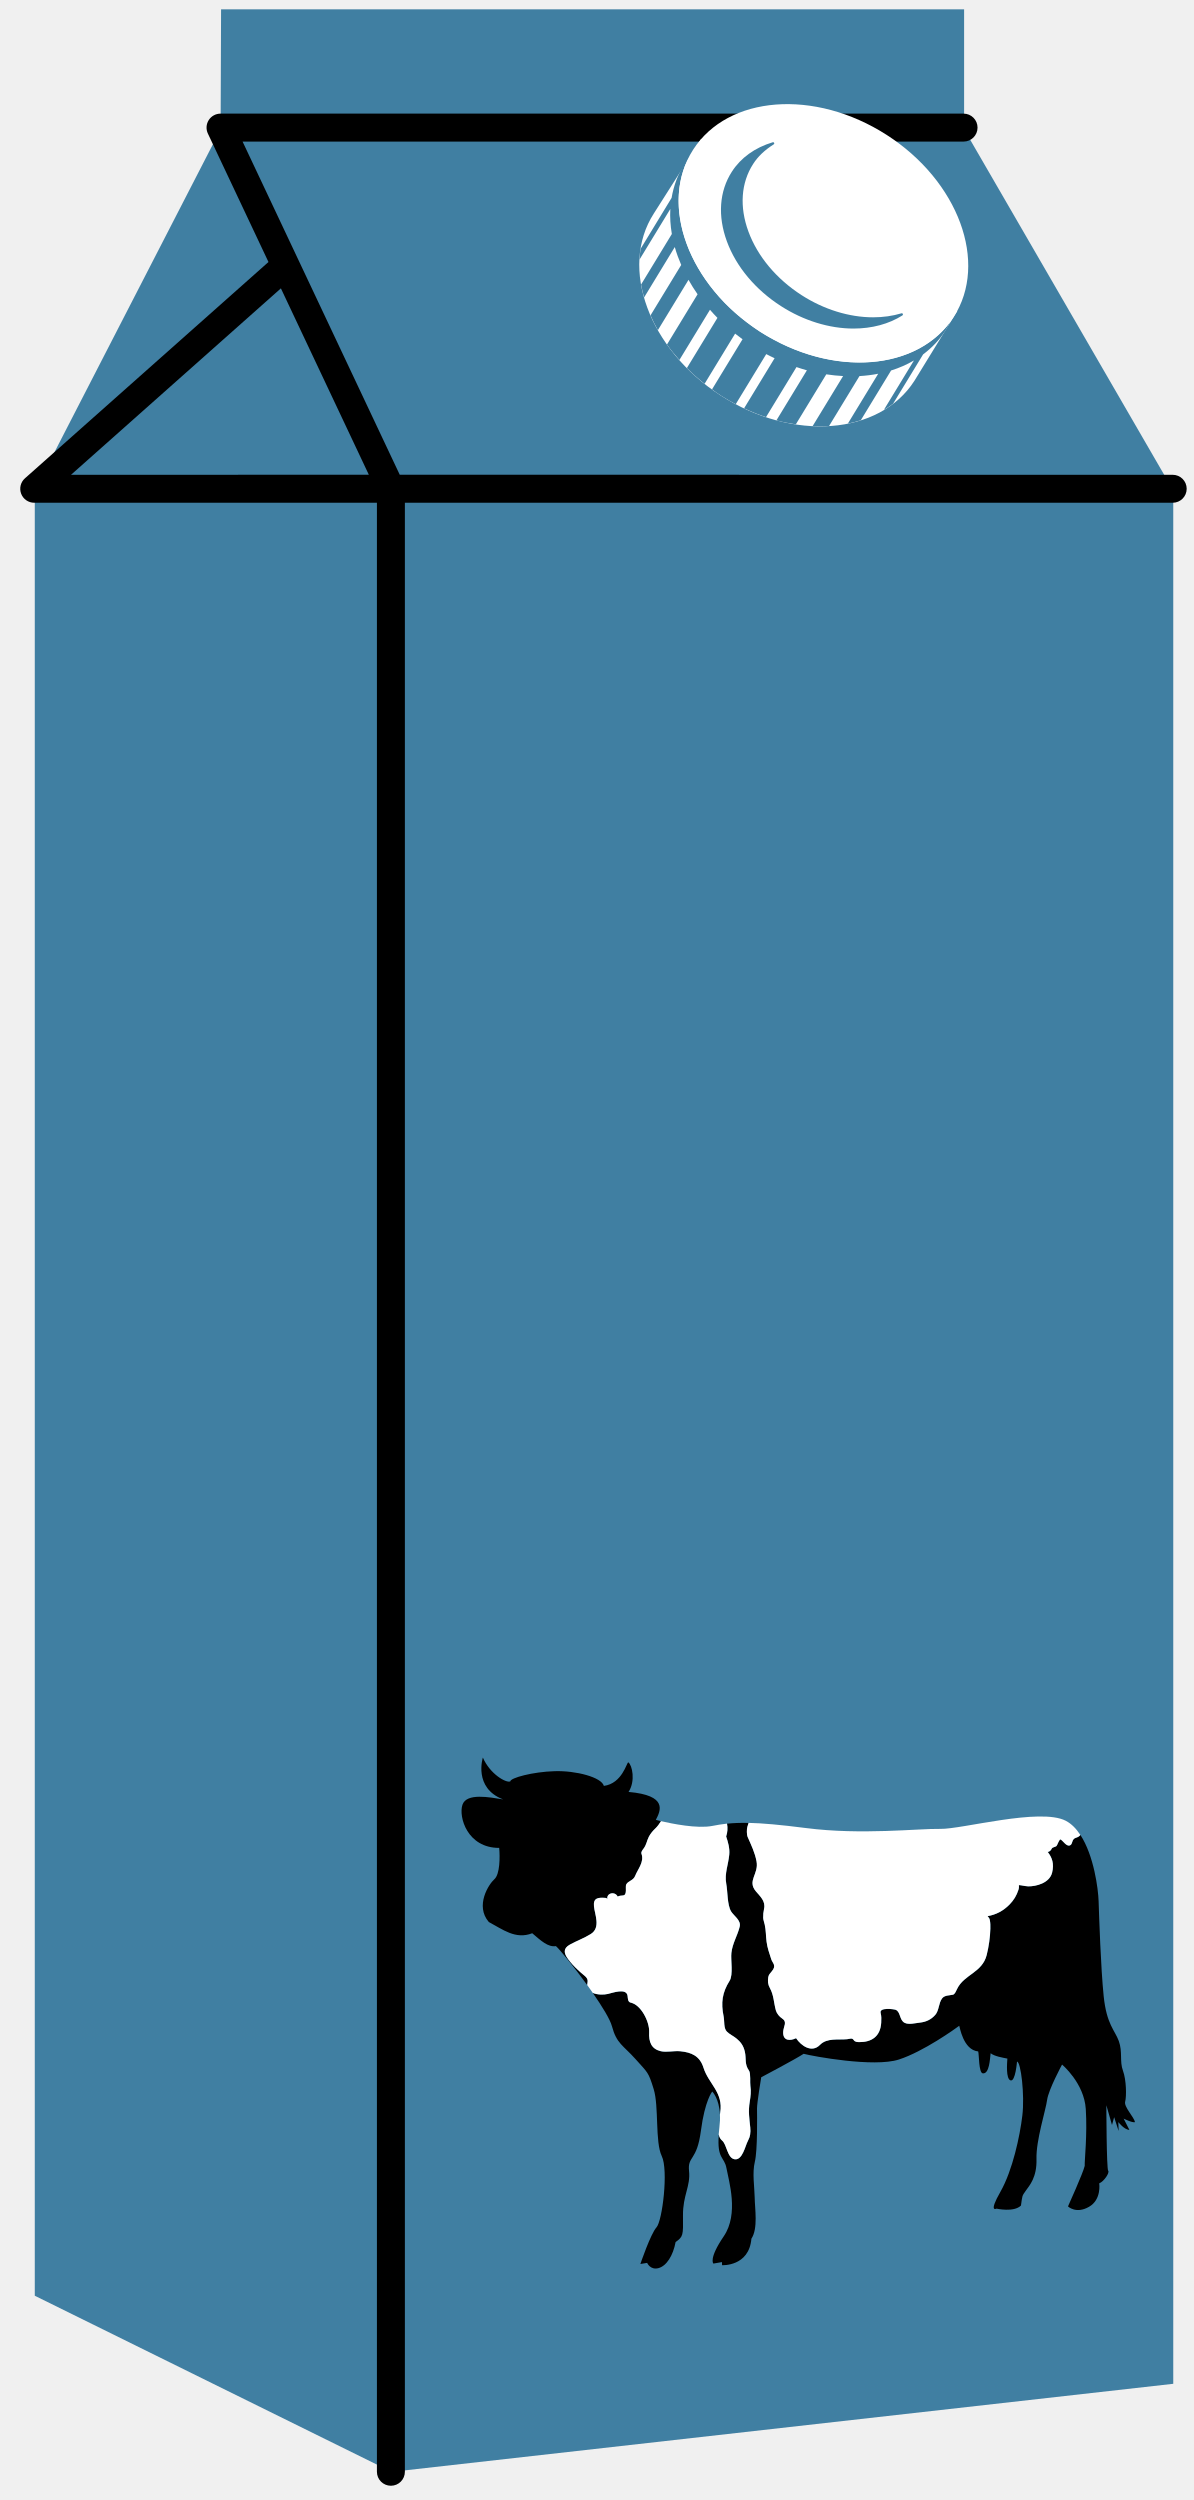
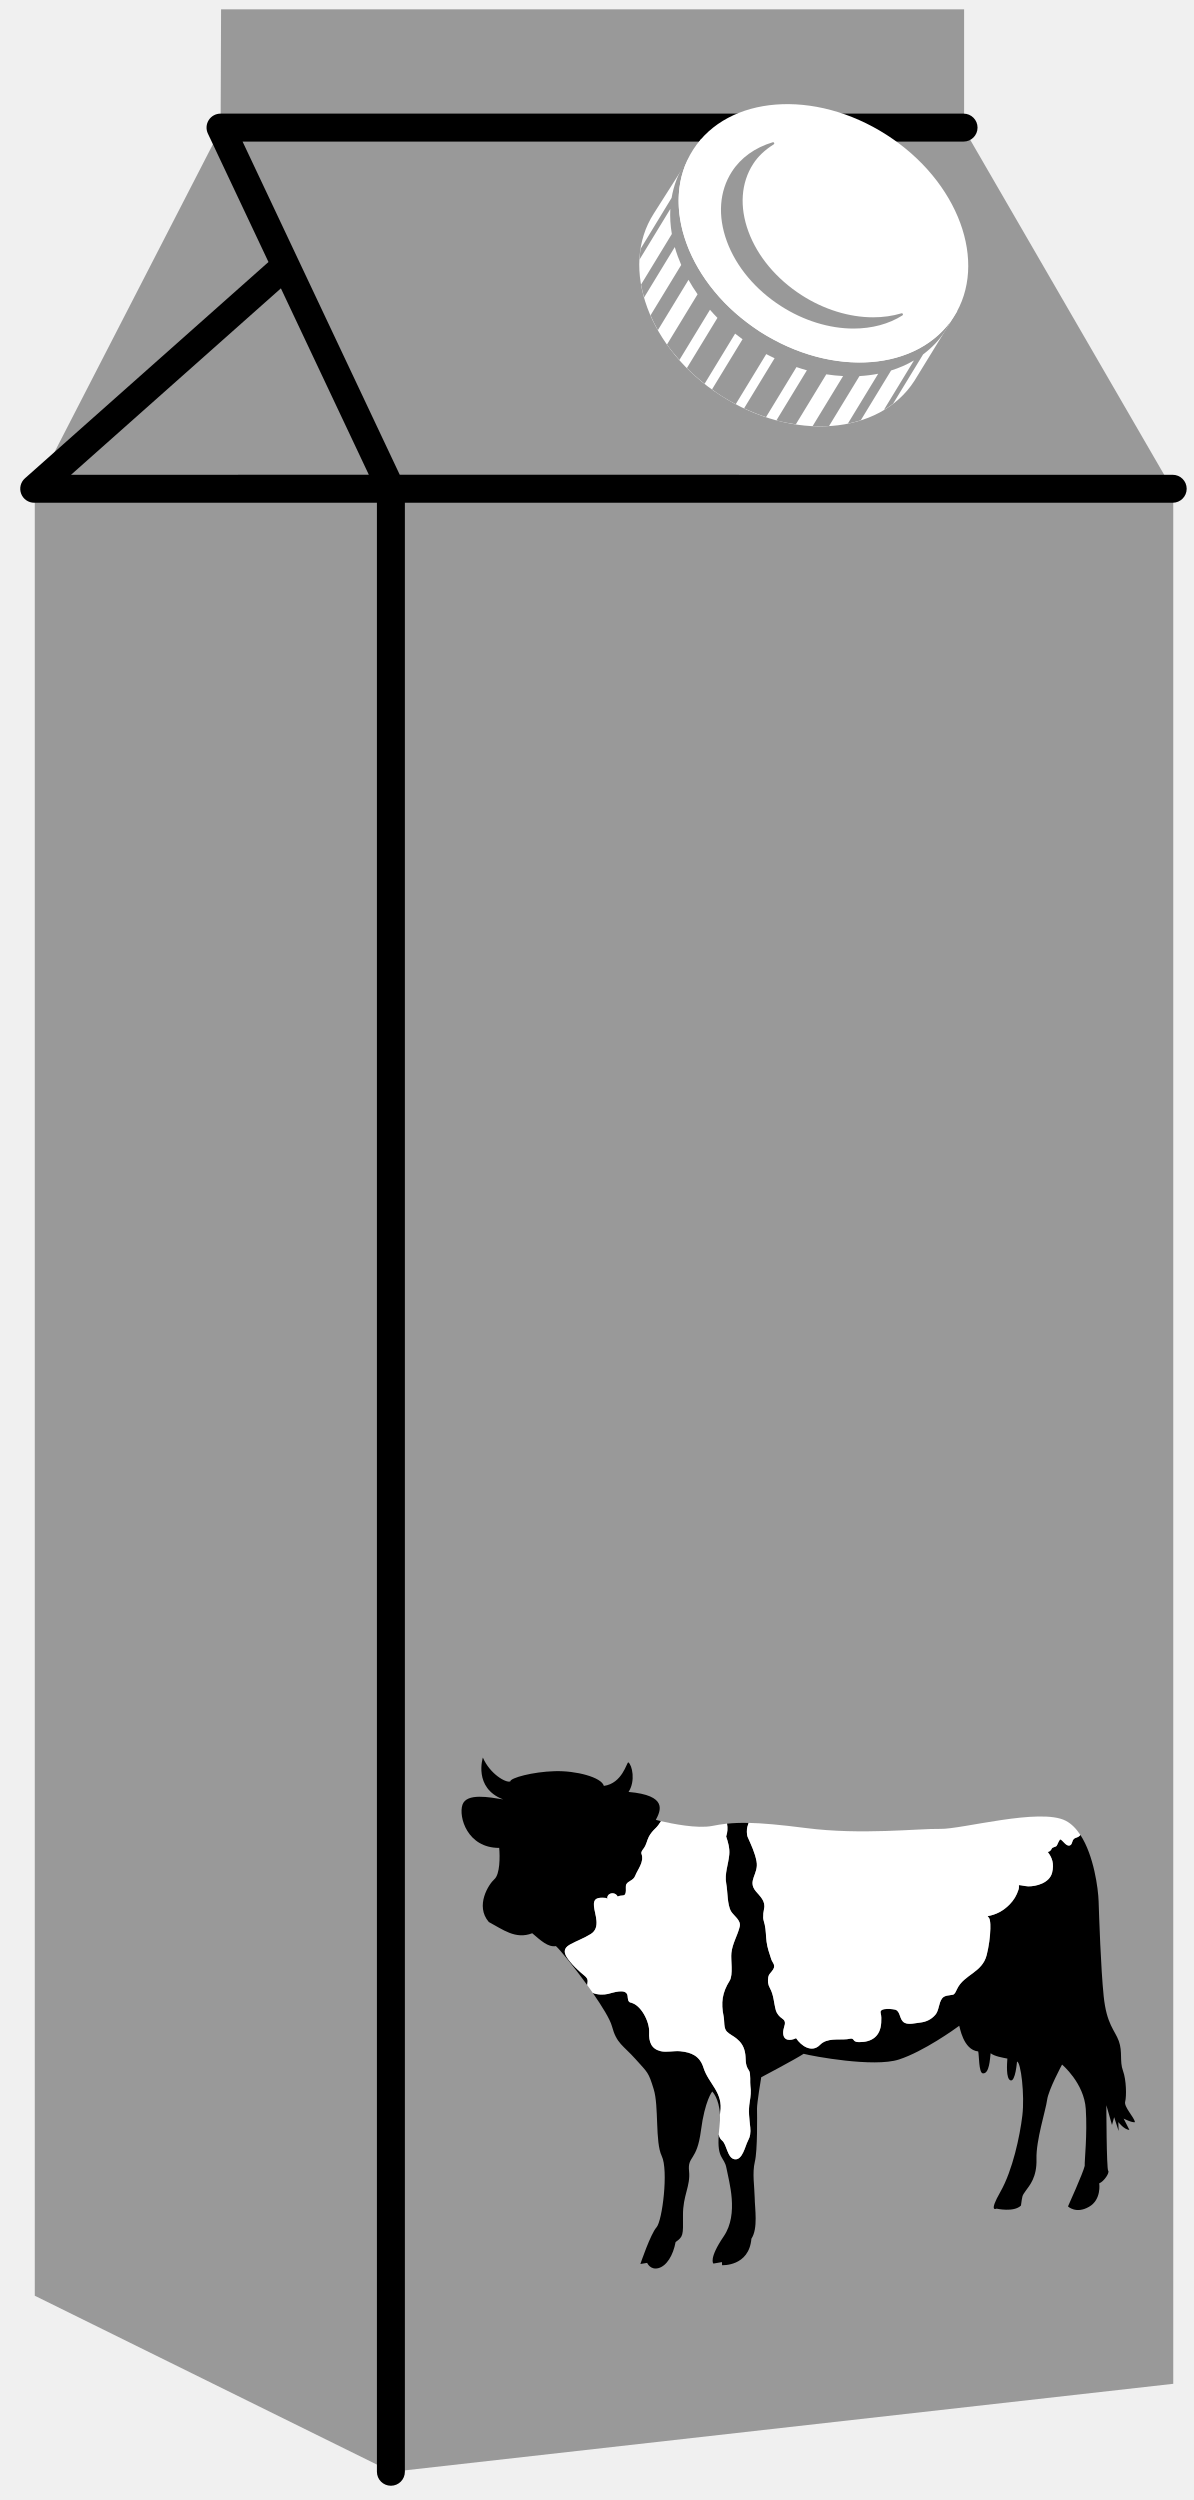
<svg xmlns="http://www.w3.org/2000/svg" version="1.1" id="Layer_1" x="0px" y="0px" width="128.016px" height="268.26px" viewBox="0 0 128.016 268.26" enable-background="new 0 0 128.016 268.26" xml:space="preserve">
  <g>
-     <polygon fill="#407fa2" points="125.89,52.621 103.453,13.873 103.453,1 23.722,1 23.673,13.873 3.732,52.627 3.732,246.342    42.004,265.231 42.004,265.242 125.895,255.791 125.895,52.621  " />
+     <polygon fill="#999999" points="125.89,52.621 103.453,13.873 103.453,1 23.722,1 23.673,13.873 3.732,52.627 3.732,246.342    42.004,265.231 42.004,265.242 125.895,255.791 125.895,52.621  " />
  </g>
  <path d="M125.836,50.947l-82.942-0.005L26.029,15.193h77.365c0.828,0,1.5-0.671,1.5-1.5s-0.672-1.5-1.5-1.5H23.663  c-0.514,0-0.992,0.263-1.267,0.697c-0.275,0.434-0.309,0.979-0.089,1.443l6.501,13.781L2.676,51.326  c-0.466,0.414-0.627,1.072-0.406,1.654c0.222,0.583,0.78,0.967,1.402,0.967l36.773-0.005v211.289c0,0.828,0.671,1.5,1.5,1.5  s1.5-0.672,1.5-1.5V53.942l82.391,0.005c0.828,0,1.5-0.671,1.5-1.5C127.336,51.619,126.664,50.947,125.836,50.947z M30.141,30.941  l9.436,20.001L7.62,50.947L30.141,30.941z" />
  <path d="M67.8,214.272c-0.101,0.494-0.264,1.191-0.141,1.733c0.013-0.185,0.04-0.392,0.073-0.61  C67.795,214.979,67.811,214.604,67.8,214.272" />
  <g id="cowB">
    <path d="M61.162,208.658c0.753-0.414,1.528-0.685,2.255-1.146c1.053-0.682,0.407-2.064,0.319-2.938   c-0.095-0.914,0.425-0.982,1.212-0.922c0.104,0.004,0.205,0.051,0.232,0.164c-0.163-0.679,0.803-0.92,1.1-0.301   c0.16-0.093,0.324-0.109,0.573-0.125c0.492-0.033,0.209-0.939,0.344-1.183c0.221-0.399,0.744-0.401,0.948-0.899   c0.309-0.771,0.997-1.513,0.69-2.382c-0.069-0.202,0.104-0.401,0.205-0.539c0.351-0.469,0.33-0.79,0.588-1.307   c0.18-0.342,0.451-0.658,0.725-0.912c0.224-0.215,0.406-0.483,0.574-0.75c-0.342-0.078-0.555-0.139-0.555-0.139   c0.519-0.982,1.314-2.626-2.926-2.998c0.765-1.169,0.395-2.873-0.025-3.177c-0.179,0.002-0.635,2.261-2.624,2.531   c-0.244-0.926-3.001-1.658-5.296-1.58c-2.324,0.068-4.745,0.717-4.745,1.098c-0.453,0.191-2.18-0.79-2.943-2.559   c0,0-1.045,3.254,2.175,4.49c-1.47-0.234-3.921-0.719-4.364,0.572c-0.441,1.305,0.528,4.646,3.942,4.631   c0.087,0.945,0.089,2.824-0.518,3.361c-0.605,0.535-2.097,2.846-0.596,4.592c1.478,0.781,2.863,1.91,4.659,1.204   c0.936,0.798,1.699,1.521,2.54,1.38c0.405,0.344,1.935,2.215,3.36,4.18c0.01-0.355,0.195-0.597-0.283-0.997   c-0.247-0.198-0.49-0.405-0.719-0.627c-0.393-0.362-0.737-0.729-1.058-1.168C60.497,209.599,60.399,209.078,61.162,208.658z" />
    <path d="M77.285,226.695c0.349-2.179-1.244-3.068-1.799-4.824c-0.396-1.263-1.302-1.646-2.487-1.761   c-0.649-0.065-1.495,0.142-2.111-0.01c-1.002-0.25-1.28-0.985-1.229-2.03c0.053-1.138-0.89-2.957-1.969-3.173   c-0.341-0.075-0.311-0.465-0.349-0.739c-0.127-0.867-1.62-0.308-2.115-0.197c-0.415,0.101-1.114,0.106-1.615-0.11   c1.002,1.442,1.851,2.825,2.05,3.562c0.503,1.891,1.195,2.037,2.538,3.541c1.332,1.492,1.373,1.363,1.945,3.221   c0.572,1.854,0.136,5.668,0.863,7.176c0.73,1.492,0.07,6.965-0.563,7.654c-0.631,0.695-1.73,3.932-1.73,3.932l0.728-0.121   c0,0,0.331,0.795,1.211,0.564c0.875-0.234,1.576-1.361,1.841-2.797c0.819-0.598,0.819-0.678,0.793-2.855   c-0.022-2.172,0.825-3.131,0.651-4.771c-0.174-1.644,0.848-1.031,1.271-4.308c0.425-3.27,1.216-4.219,1.216-4.219   s0.742,0.703,0.829,2.479C77.267,226.832,77.277,226.769,77.285,226.695z" />
    <path d="M121.791,227.715c-0.104-0.543-1.208-1.643-1.056-2.198c0.148-0.556,0.136-2.308-0.236-3.318   c-0.378-1.019-0.024-2.014-0.447-3.188c-0.426-1.17-1.308-1.768-1.623-4.813c-0.312-3.045-0.486-8.461-0.544-10.191   c-0.041-1.33-0.511-4.912-1.953-7.109c-0.081,0.129-0.233,0.232-0.482,0.308c-0.508,0.147-0.29,0.746-0.688,0.83   c-0.347,0.075-0.665-0.474-0.938-0.646c-0.146-0.096-0.366,0.63-0.455,0.701c-0.146,0.121-0.424,0.108-0.51,0.283   c-0.109,0.229-0.262,0.321-0.426,0.353c0.461,0.596,0.709,1.25,0.468,2.219c-0.283,1.13-1.732,1.483-2.57,1.471   c-0.236-0.007-0.47-0.062-0.702-0.1c-0.49-0.078-0.179-0.049-0.332,0.444c-0.206,0.647-0.503,1.123-0.939,1.58   c-0.713,0.736-1.495,1.115-2.379,1.274c0.109,0.125,0.213,0.244,0.24,0.421c0.062,0.321,0.062,0.594,0.056,0.928   c-0.023,0.918-0.171,1.922-0.391,2.808c-0.476,1.912-2.427,2.092-3.173,3.643c-0.091,0.186-0.234,0.57-0.442,0.627   c-0.375,0.09-0.906,0.045-1.171,0.396c-0.387,0.508-0.314,1.278-0.73,1.764c-0.453,0.523-1.024,0.77-1.654,0.834   c-0.468,0.051-1.195,0.254-1.638,0.025c-0.57-0.291-0.423-1.154-0.946-1.39c-0.157-0.074-1.793-0.306-1.629,0.326   c0.092,0.358,0.082,0.666,0.062,1.043c-0.087,1.557-1.12,2.101-2.337,2.088c-0.218,0-0.482-0.004-0.614-0.219   c-0.178-0.265-0.393-0.121-0.722-0.089c-0.927,0.089-2.142-0.163-2.895,0.604c-0.875,0.904-2.02,0.117-2.569-0.715   c-0.626,0.312-1.429,0.312-1.383-0.674c0.026-0.615,0.483-1.056-0.122-1.447c-0.27-0.17-0.562-0.514-0.661-0.853   c-0.235-0.854-0.217-1.635-0.65-2.422c-0.215-0.381-0.225-0.729-0.168-1.146c0.037-0.267,0.214-0.437,0.365-0.615   c0.562-0.645,0.098-0.877-0.041-1.305c-0.202-0.627-0.421-1.229-0.504-1.883c-0.078-0.615-0.065-1.232-0.196-1.83   c-0.031-0.171-0.169-0.546-0.169-0.738c-0.005-0.326,0.021-0.637,0.092-0.957c0.198-0.834-0.447-1.375-0.872-1.883   c-0.97-1.156,0.327-1.847,0.067-3.229c-0.174-0.918-0.574-1.754-0.944-2.588c-0.123-0.274-0.117-0.839-0.036-1.113   c0.036-0.115,0.077-0.271,0.132-0.418c-0.927-0.023-1.664,0.012-2.316,0.08c0.091,0.494,0.054,0.932-0.094,1.375   c0.21,0.629,0.396,1.264,0.335,1.938c-0.097,1.065-0.528,2.062-0.324,3.135c0.16,0.845,0.097,2.257,0.523,2.974   c0.267,0.447,1.082,0.949,0.925,1.613c-0.232,0.977-0.78,1.791-0.896,2.838c-0.085,0.727,0.217,2.34-0.192,2.989   c-0.799,1.271-0.939,2.365-0.645,3.806c0.105,0.494-0.012,1.293,0.35,1.643c0.305,0.307,0.688,0.467,1.013,0.73   c0.478,0.386,0.769,0.787,0.915,1.424c0.185,0.776-0.061,1.326,0.453,2.043c0.194,0.274,0.09,1.32,0.145,1.643   c0.094,0.555,0.021,1.135-0.072,1.699c-0.168,1.023-0.04,1.787,0.058,2.76c0.053,0.531,0.003,0.965-0.263,1.453   c-0.271,0.49-0.571,2.09-1.417,1.951c-0.802-0.128-0.819-1.586-1.348-2.012c-0.191-0.158-0.299-0.385-0.356-0.646   c-0.209,2.67,0.594,2.357,0.822,3.609c0.246,1.365,1.355,4.899-0.288,7.307c-1.659,2.438-1.114,2.93-1.114,2.93l0.92-0.158   l0.009,0.332c0,0,2.895,0.168,3.15-2.844c0.733-1.104,0.366-3.229,0.352-4.399c-0.019-1.16-0.278-2.654,0.016-3.854   c0.3-1.197,0.242-5.086,0.233-5.691c-0.011-0.604,0.452-3.377,0.452-3.377s3.696-1.95,4.551-2.518   c0.973,0.256,7.553,1.486,10.228,0.611c2.627-0.85,6.043-3.297,6.47-3.619c0.048,0.049,0.403,2.594,2.033,2.754   c0.104,0.326,0.048,2.297,0.491,2.352c0.712,0.086,0.766-1.539,0.842-2.157c0.436,0.336,1.278,0.469,1.797,0.573   c-0.032,0.5-0.172,2.183,0.345,2.34c0.52,0.16,0.689-2.014,0.689-2.014c0.417,0.004,0.839,3.594,0.573,5.787   c-0.26,2.201-1.046,5.887-2.348,8.172c-1.319,2.307-0.425,1.814-0.425,1.814s1.853,0.424,2.624-0.328   c0.159-1.084,0.098-1.004,0.511-1.584c0.406-0.576,1.212-1.43,1.156-3.418c-0.06-1.984,0.991-5.219,1.14-6.334   c0.151-1.113,1.604-3.793,1.604-3.793s2.37,1.98,2.546,4.771c0.175,2.791-0.141,5.446-0.115,6.1   c-0.161,0.734-1.794,4.35-1.794,4.35s0.858,0.84,2.246,0.047c1.376-0.774,1.105-2.524,1.105-2.524   c0.519-0.199,1.143-1.163,0.963-1.349c-0.184-0.188-0.197-7.031-0.197-7.031l0.604,2.115l0.232-0.834l0.479,1.482L120,227.704   c0,0,0.622,0.82,1.188,0.842l-0.62-1.215C120.561,227.328,121.497,227.808,121.791,227.715z" />
  </g>
  <g id="cowW">
    <path fill="#FFFFFF" d="M114.357,195.374c-2.746-1.42-11.156,0.92-13.453,0.873c-2.328-0.047-8.466,0.676-14.407-0.088   c-2.803-0.359-4.721-0.527-6.171-0.557c-0.055,0.147-0.096,0.303-0.132,0.418c-0.078,0.276-0.084,0.84,0.039,1.114   c0.37,0.834,0.771,1.67,0.943,2.589c0.26,1.385-1.036,2.073-0.066,3.229c0.425,0.508,1.07,1.049,0.872,1.883   c-0.071,0.32-0.098,0.631-0.092,0.957c0,0.192,0.138,0.567,0.168,0.738c0.132,0.598,0.118,1.215,0.197,1.831   c0.083,0.652,0.302,1.255,0.504,1.882c0.139,0.428,0.603,0.661,0.041,1.305c-0.15,0.181-0.328,0.351-0.366,0.615   c-0.056,0.418-0.047,0.766,0.168,1.146c0.436,0.787,0.415,1.566,0.651,2.422c0.098,0.34,0.393,0.683,0.661,0.853   c0.605,0.394,0.148,0.832,0.122,1.447c-0.046,0.985,0.757,0.985,1.383,0.674c0.55,0.832,1.694,1.619,2.569,0.715   c0.753-0.767,1.968-0.515,2.895-0.604c0.329-0.032,0.543-0.176,0.722,0.09c0.132,0.214,0.396,0.218,0.613,0.218   c1.217,0.012,2.25-0.531,2.338-2.088c0.021-0.377,0.029-0.685-0.062-1.043c-0.164-0.632,1.472-0.4,1.629-0.326   c0.523,0.233,0.376,1.099,0.946,1.389c0.44,0.229,1.17,0.025,1.638-0.023c0.63-0.065,1.201-0.312,1.654-0.834   c0.416-0.485,0.345-1.257,0.73-1.765c0.265-0.353,0.795-0.308,1.17-0.396c0.208-0.057,0.354-0.441,0.443-0.627   c0.746-1.551,2.697-1.73,3.173-3.643c0.22-0.886,0.366-1.89,0.39-2.808c0.008-0.334,0.008-0.604-0.055-0.928   c-0.028-0.177-0.131-0.296-0.24-0.421c0.884-0.159,1.665-0.538,2.378-1.274c0.438-0.457,0.734-0.933,0.94-1.58   c0.153-0.494-0.158-0.522,0.332-0.444c0.232,0.037,0.466,0.092,0.702,0.1c0.838,0.014,2.287-0.342,2.57-1.471   c0.24-0.97-0.008-1.623-0.469-2.22c0.165-0.028,0.316-0.12,0.427-0.352c0.086-0.175,0.363-0.162,0.51-0.283   c0.089-0.072,0.309-0.797,0.455-0.701c0.273,0.175,0.593,0.724,0.938,0.646c0.398-0.084,0.182-0.683,0.688-0.83   c0.249-0.074,0.401-0.179,0.481-0.308C115.497,196.239,114.978,195.696,114.357,195.374z" />
    <path fill="#FFFFFF" d="M80.518,223.834c-0.055-0.322,0.051-1.366-0.145-1.644c-0.514-0.717-0.271-1.265-0.453-2.043   c-0.146-0.637-0.438-1.039-0.915-1.424c-0.324-0.264-0.708-0.423-1.014-0.729c-0.358-0.351-0.243-1.148-0.349-1.644   c-0.296-1.438-0.154-2.535,0.645-3.804c0.409-0.651,0.107-2.265,0.192-2.991c0.115-1.046,0.662-1.86,0.896-2.838   c0.157-0.664-0.658-1.166-0.926-1.613c-0.427-0.717-0.362-2.129-0.522-2.972c-0.204-1.073,0.229-2.069,0.324-3.136   c0.062-0.676-0.125-1.311-0.335-1.939c0.146-0.442,0.184-0.881,0.094-1.375c-0.564,0.062-1.064,0.146-1.585,0.248   c-1.614,0.314-4.323-0.242-5.498-0.514c-0.168,0.266-0.352,0.535-0.574,0.75c-0.272,0.254-0.545,0.57-0.725,0.912   c-0.259,0.516-0.237,0.838-0.589,1.307c-0.102,0.137-0.273,0.336-0.204,0.54c0.307,0.868-0.384,1.61-0.69,2.38   c-0.203,0.498-0.729,0.5-0.948,0.9c-0.135,0.242,0.148,1.148-0.344,1.182c-0.249,0.017-0.412,0.034-0.572,0.125   c-0.298-0.619-1.264-0.377-1.101,0.301c-0.026-0.112-0.128-0.159-0.232-0.164c-0.787-0.06-1.308,0.009-1.212,0.923   c0.088,0.872,0.732,2.258-0.319,2.938c-0.728,0.463-1.502,0.732-2.256,1.146c-0.763,0.42-0.664,0.938-0.209,1.555   c0.321,0.438,0.665,0.805,1.058,1.169c0.229,0.22,0.473,0.427,0.719,0.627c0.478,0.399,0.293,0.642,0.284,0.998   c0.203,0.278,0.404,0.558,0.597,0.843c0.501,0.219,1.199,0.211,1.614,0.111c0.495-0.111,1.987-0.67,2.115,0.197   c0.038,0.272,0.007,0.664,0.349,0.74c1.079,0.215,2.021,2.032,1.969,3.172c-0.051,1.045,0.229,1.781,1.23,2.031   c0.615,0.149,1.461-0.058,2.11,0.01c1.187,0.113,2.091,0.498,2.487,1.76c0.555,1.756,2.147,2.645,1.798,4.822   c-0.007,0.072-0.02,0.137-0.032,0.215c0.025,0.4,0.008,0.859-0.056,1.373c-0.037,0.274-0.062,0.527-0.076,0.758   c0.059,0.263,0.164,0.488,0.355,0.646c0.531,0.426,0.549,1.883,1.351,2.013c0.846,0.139,1.146-1.462,1.417-1.951   c0.266-0.487,0.314-0.922,0.263-1.453c-0.099-0.974-0.226-1.735-0.058-2.76C80.538,224.969,80.612,224.388,80.518,223.834z" />
  </g>
  <path fill="#FFFFFF" d="M98.819,30.756c-1.302-3.535-4.036-6.957-7.896-9.434c-3.564-2.291-7.467-3.359-11.008-3.281l-4.669-3.139  l-5.088,8.006c-3.749,5.834-0.523,14.58,7.194,19.539c7.723,4.963,17.021,4.252,20.767-1.582l4.595-7.488L98.819,30.756z" />
-   <path fill="#407fa2" d="M84.025,36.95L84.025,36.95c-0.097-0.045-0.192-0.095-0.288-0.142c-0.731-0.361-1.456-0.752-2.166-1.208  c-0.341-0.219-0.661-0.453-0.984-0.686l-0.001,0.002c-0.016-0.012-0.03-0.023-0.046-0.035c-0.964-0.699-1.851-1.455-2.647-2.259  l-0.003,0.004c-0.018-0.018-0.032-0.036-0.05-0.054c-0.176-0.178-0.338-0.361-0.505-0.544c-0.081-0.09-0.169-0.178-0.249-0.269  l0.004-0.006c-1.328-1.505-2.366-3.136-3.087-4.81l-0.006,0.01c-0.043-0.101-0.076-0.201-0.117-0.302  c-1.314-3.229-1.45-6.581-0.144-9.417c-0.081,0.111-0.189,0.195-0.263,0.312c-0.729,1.134-1.187,2.38-1.407,3.686l-3.325,5.463  c-0.061,0.385-0.105,0.773-0.124,1.167l3.312-5.442c-0.05,0.881,0.008,1.782,0.162,2.689l-3.299,5.418  c0.08,0.464,0.189,0.928,0.321,1.393l3.294-5.411c0.18,0.643,0.415,1.284,0.689,1.921l-3.291,5.406  c0.232,0.535,0.491,1.067,0.788,1.591l3.287-5.401c0.296,0.524,0.614,1.043,0.972,1.551l-3.283,5.393  c0.402,0.569,0.854,1.12,1.332,1.66l3.281-5.39c0.259,0.294,0.521,0.585,0.802,0.869l-3.279,5.387  c0.587,0.59,1.222,1.152,1.899,1.688l3.277-5.384c0.26,0.206,0.525,0.406,0.797,0.602l-3.277,5.381  c0.312,0.225,0.622,0.452,0.951,0.664c0.524,0.337,1.057,0.643,1.593,0.927l3.275-5.377c0.297,0.159,0.598,0.298,0.897,0.441  l-3.274,5.377c0.778,0.368,1.562,0.685,2.351,0.946l3.271-5.372c0.372,0.125,0.745,0.246,1.117,0.347l-3.271,5.373  c0.698,0.188,1.393,0.32,2.084,0.425l3.268-5.367c0.607,0.094,1.209,0.155,1.805,0.185l-3.266,5.364  c0.595,0.029,1.183,0.032,1.758-0.002l3.263-5.359c0.688-0.039,1.359-0.123,2.011-0.25l-3.256,5.349  c0.475-0.095,0.937-0.215,1.387-0.357l3.252-5.342c0.873-0.271,1.694-0.631,2.453-1.077l-3.202,5.261l0.029,0.018  c0.323-0.196,0.635-0.407,0.933-0.636l3.223-5.293c0.926-0.694,1.736-1.529,2.375-2.524c0.209-0.321,0.383-0.659,0.548-1  C98.453,39.297,90.934,40.232,84.025,36.95z" />
+   <path fill="#999999" d="M84.025,36.95L84.025,36.95c-0.097-0.045-0.192-0.095-0.288-0.142c-0.731-0.361-1.456-0.752-2.166-1.208  c-0.341-0.219-0.661-0.453-0.984-0.686l-0.001,0.002c-0.016-0.012-0.03-0.023-0.046-0.035c-0.964-0.699-1.851-1.455-2.647-2.259  l-0.003,0.004c-0.018-0.018-0.032-0.036-0.05-0.054c-0.176-0.178-0.338-0.361-0.505-0.544c-0.081-0.09-0.169-0.178-0.249-0.269  l0.004-0.006c-1.328-1.505-2.366-3.136-3.087-4.81l-0.006,0.01c-0.043-0.101-0.076-0.201-0.117-0.302  c-1.314-3.229-1.45-6.581-0.144-9.417c-0.081,0.111-0.189,0.195-0.263,0.312c-0.729,1.134-1.187,2.38-1.407,3.686l-3.325,5.463  c-0.061,0.385-0.105,0.773-0.124,1.167l3.312-5.442c-0.05,0.881,0.008,1.782,0.162,2.689l-3.299,5.418  c0.08,0.464,0.189,0.928,0.321,1.393l3.294-5.411c0.18,0.643,0.415,1.284,0.689,1.921l-3.291,5.406  c0.232,0.535,0.491,1.067,0.788,1.591l3.287-5.401c0.296,0.524,0.614,1.043,0.972,1.551l-3.283,5.393  c0.402,0.569,0.854,1.12,1.332,1.66l3.281-5.39c0.259,0.294,0.521,0.585,0.802,0.869l-3.279,5.387  c0.587,0.59,1.222,1.152,1.899,1.688l3.277-5.384c0.26,0.206,0.525,0.406,0.797,0.602l-3.277,5.381  c0.312,0.225,0.622,0.452,0.951,0.664c0.524,0.337,1.057,0.643,1.593,0.927l3.275-5.377c0.297,0.159,0.598,0.298,0.897,0.441  l-3.274,5.377c0.778,0.368,1.562,0.685,2.351,0.946l3.271-5.372c0.372,0.125,0.745,0.246,1.117,0.347l-3.271,5.373  c0.698,0.188,1.393,0.32,2.084,0.425l3.268-5.367c0.607,0.094,1.209,0.155,1.805,0.185l-3.266,5.364  c0.595,0.029,1.183,0.032,1.758-0.002l3.263-5.359c0.688-0.039,1.359-0.123,2.011-0.25l-3.256,5.349  c0.475-0.095,0.937-0.215,1.387-0.357l3.252-5.342c0.873-0.271,1.694-0.631,2.453-1.077l-3.202,5.261l0.029,0.018  c0.323-0.196,0.635-0.407,0.933-0.636l3.223-5.293c0.926-0.694,1.736-1.529,2.375-2.524c0.209-0.321,0.383-0.659,0.548-1  C98.453,39.297,90.934,40.232,84.025,36.95z" />
  <path fill="#FFFFFF" d="M102.335,34.018c-3.744,5.832-13.042,6.543-20.764,1.582c-7.722-4.957-10.942-13.705-7.193-19.543  c3.746-5.832,13.042-6.543,20.765-1.582C102.859,19.434,106.081,28.186,102.335,34.018" />
-   <path fill="#407fa2" d="M96.879,33.688c-0.025-0.057-0.089-0.087-0.149-0.068c-0.947,0.285-1.971,0.429-3.042,0.429  c-2.567,0-5.29-0.843-7.669-2.375c-2.7-1.735-4.728-4.158-5.709-6.824c-0.977-2.653-0.798-5.228,0.502-7.251  c0.512-0.801,1.234-1.491,2.211-2.109c0.053-0.033,0.072-0.101,0.046-0.157c-0.025-0.057-0.084-0.088-0.149-0.068  c-1.913,0.572-3.433,1.667-4.394,3.168c-1.343,2.092-1.529,4.747-0.526,7.474c1,2.716,3.062,5.182,5.808,6.942  c2.413,1.552,5.174,2.407,7.774,2.407c1.979,0,3.796-0.487,5.252-1.41C96.885,33.812,96.905,33.745,96.879,33.688z" />
+   <path fill="#999999" d="M96.879,33.688c-0.025-0.057-0.089-0.087-0.149-0.068c-0.947,0.285-1.971,0.429-3.042,0.429  c-2.567,0-5.29-0.843-7.669-2.375c-2.7-1.735-4.728-4.158-5.709-6.824c-0.977-2.653-0.798-5.228,0.502-7.251  c0.512-0.801,1.234-1.491,2.211-2.109c0.053-0.033,0.072-0.101,0.046-0.157c-0.025-0.057-0.084-0.088-0.149-0.068  c-1.913,0.572-3.433,1.667-4.394,3.168c-1.343,2.092-1.529,4.747-0.526,7.474c1,2.716,3.062,5.182,5.808,6.942  c2.413,1.552,5.174,2.407,7.774,2.407c1.979,0,3.796-0.487,5.252-1.41C96.885,33.812,96.905,33.745,96.879,33.688z" />
</svg>
